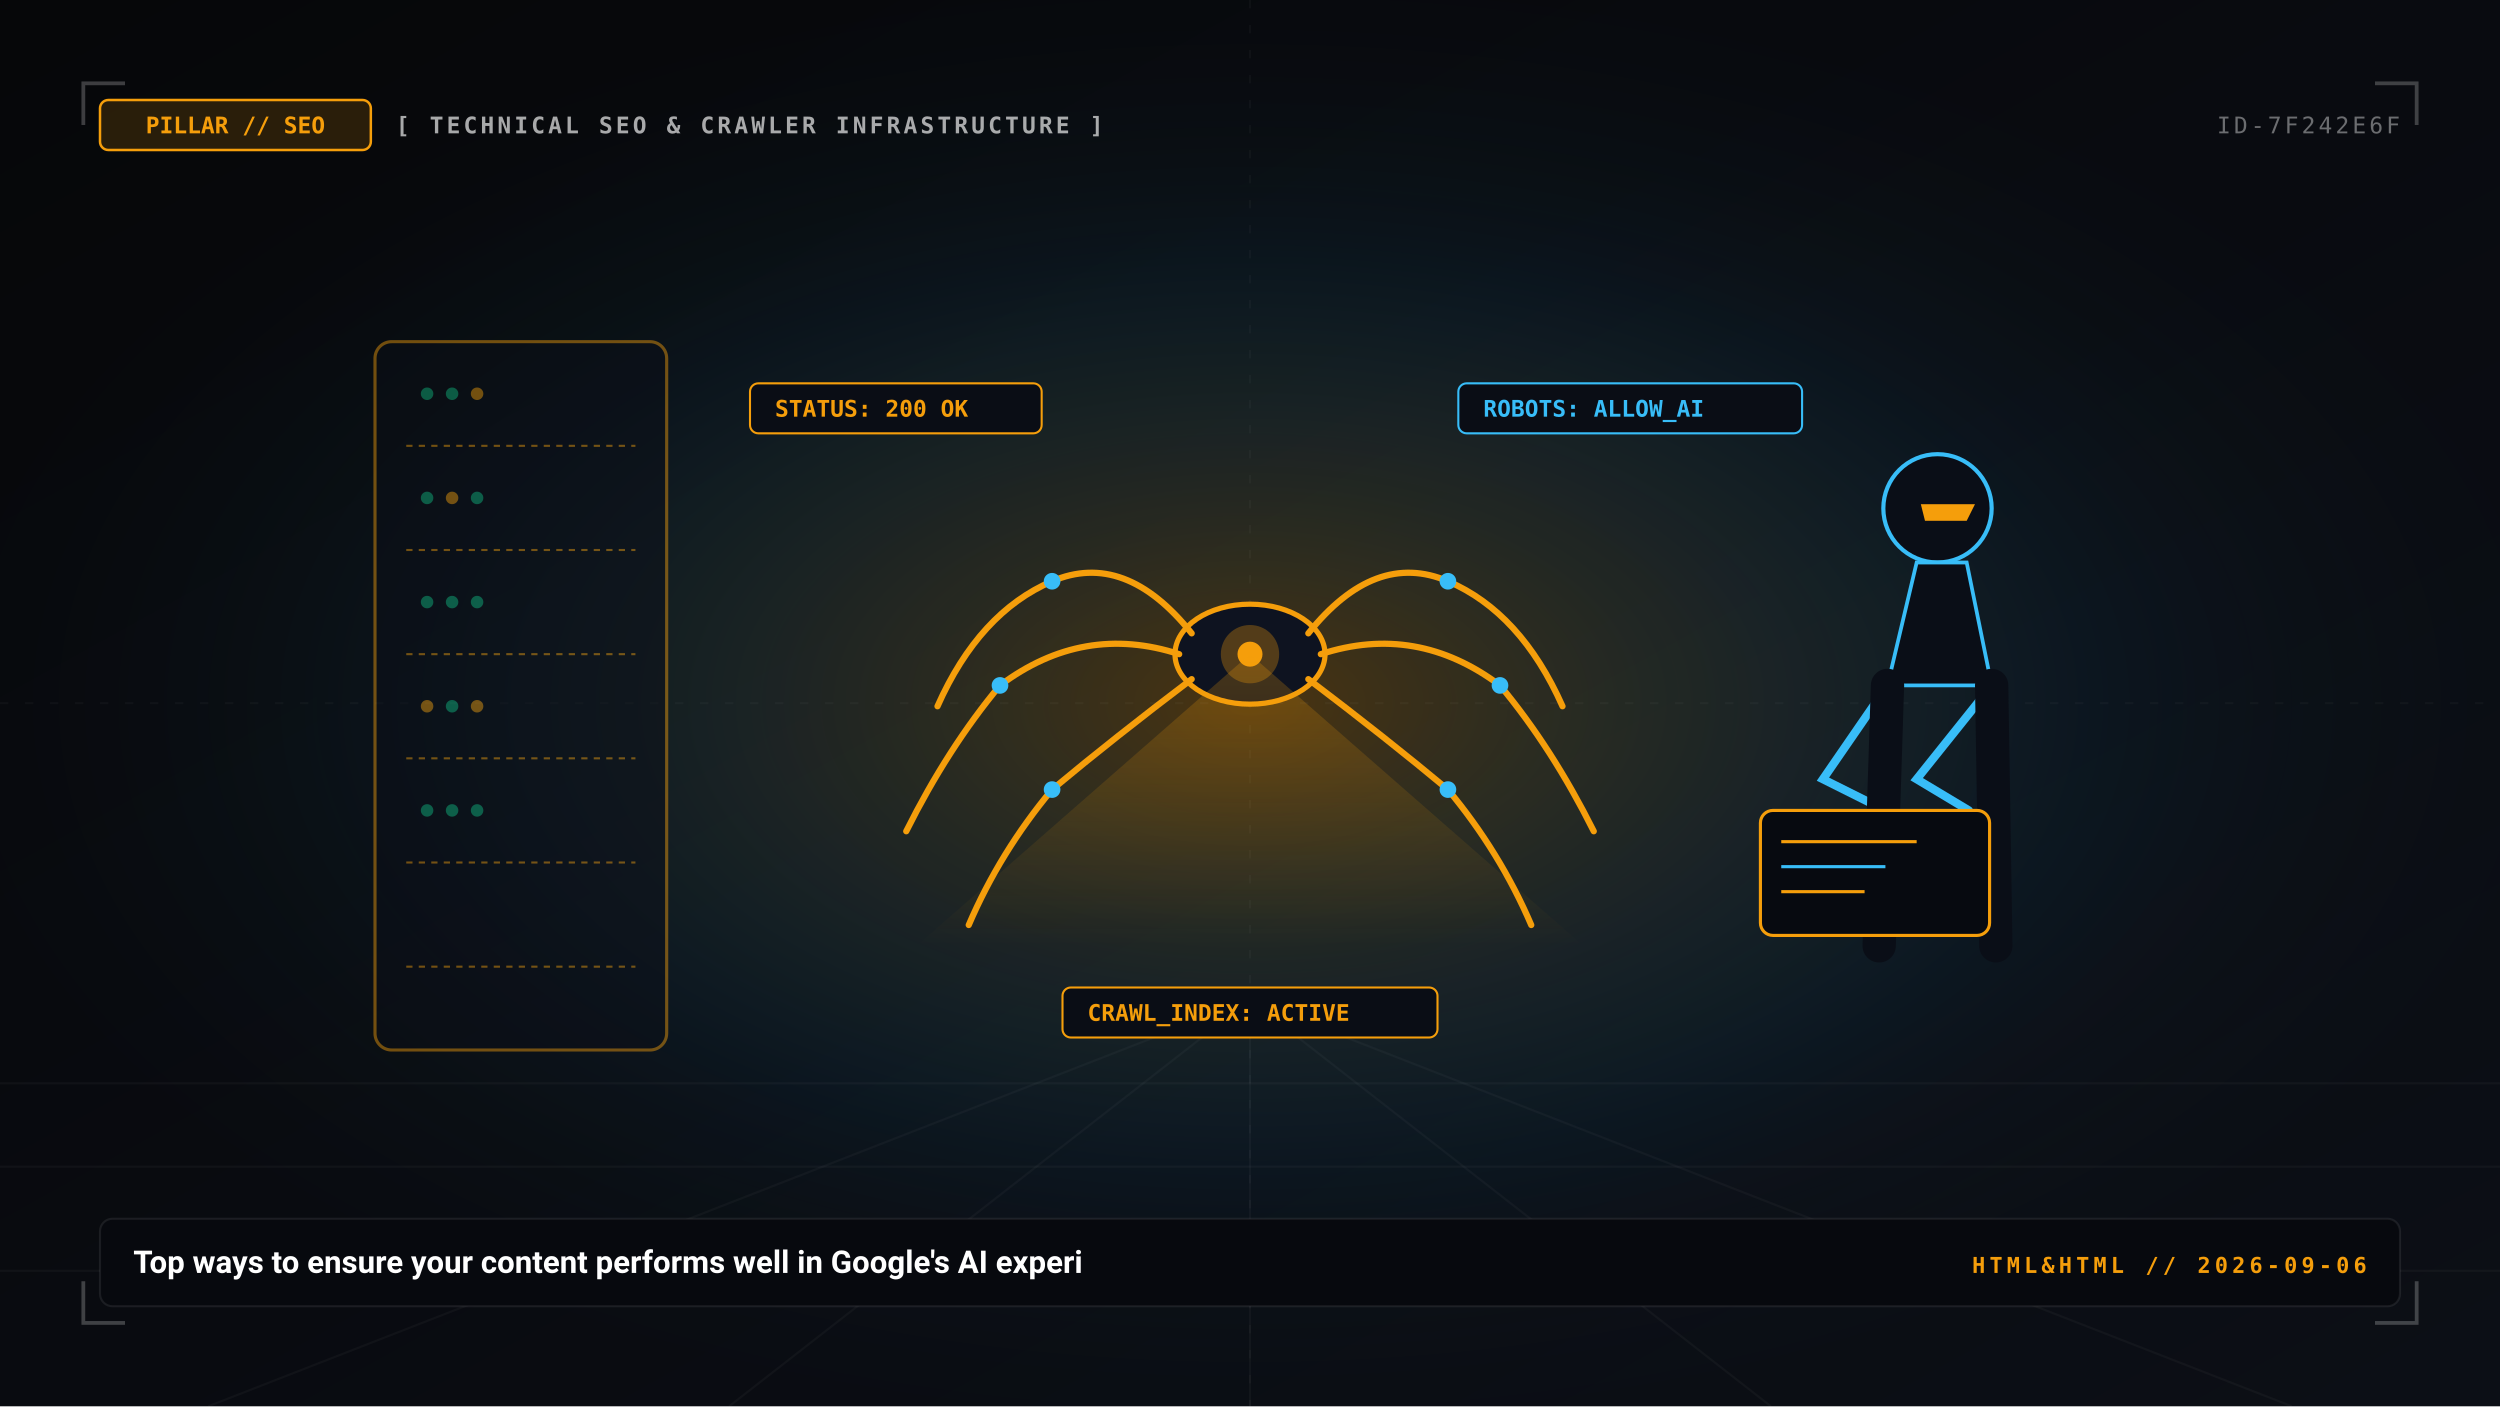
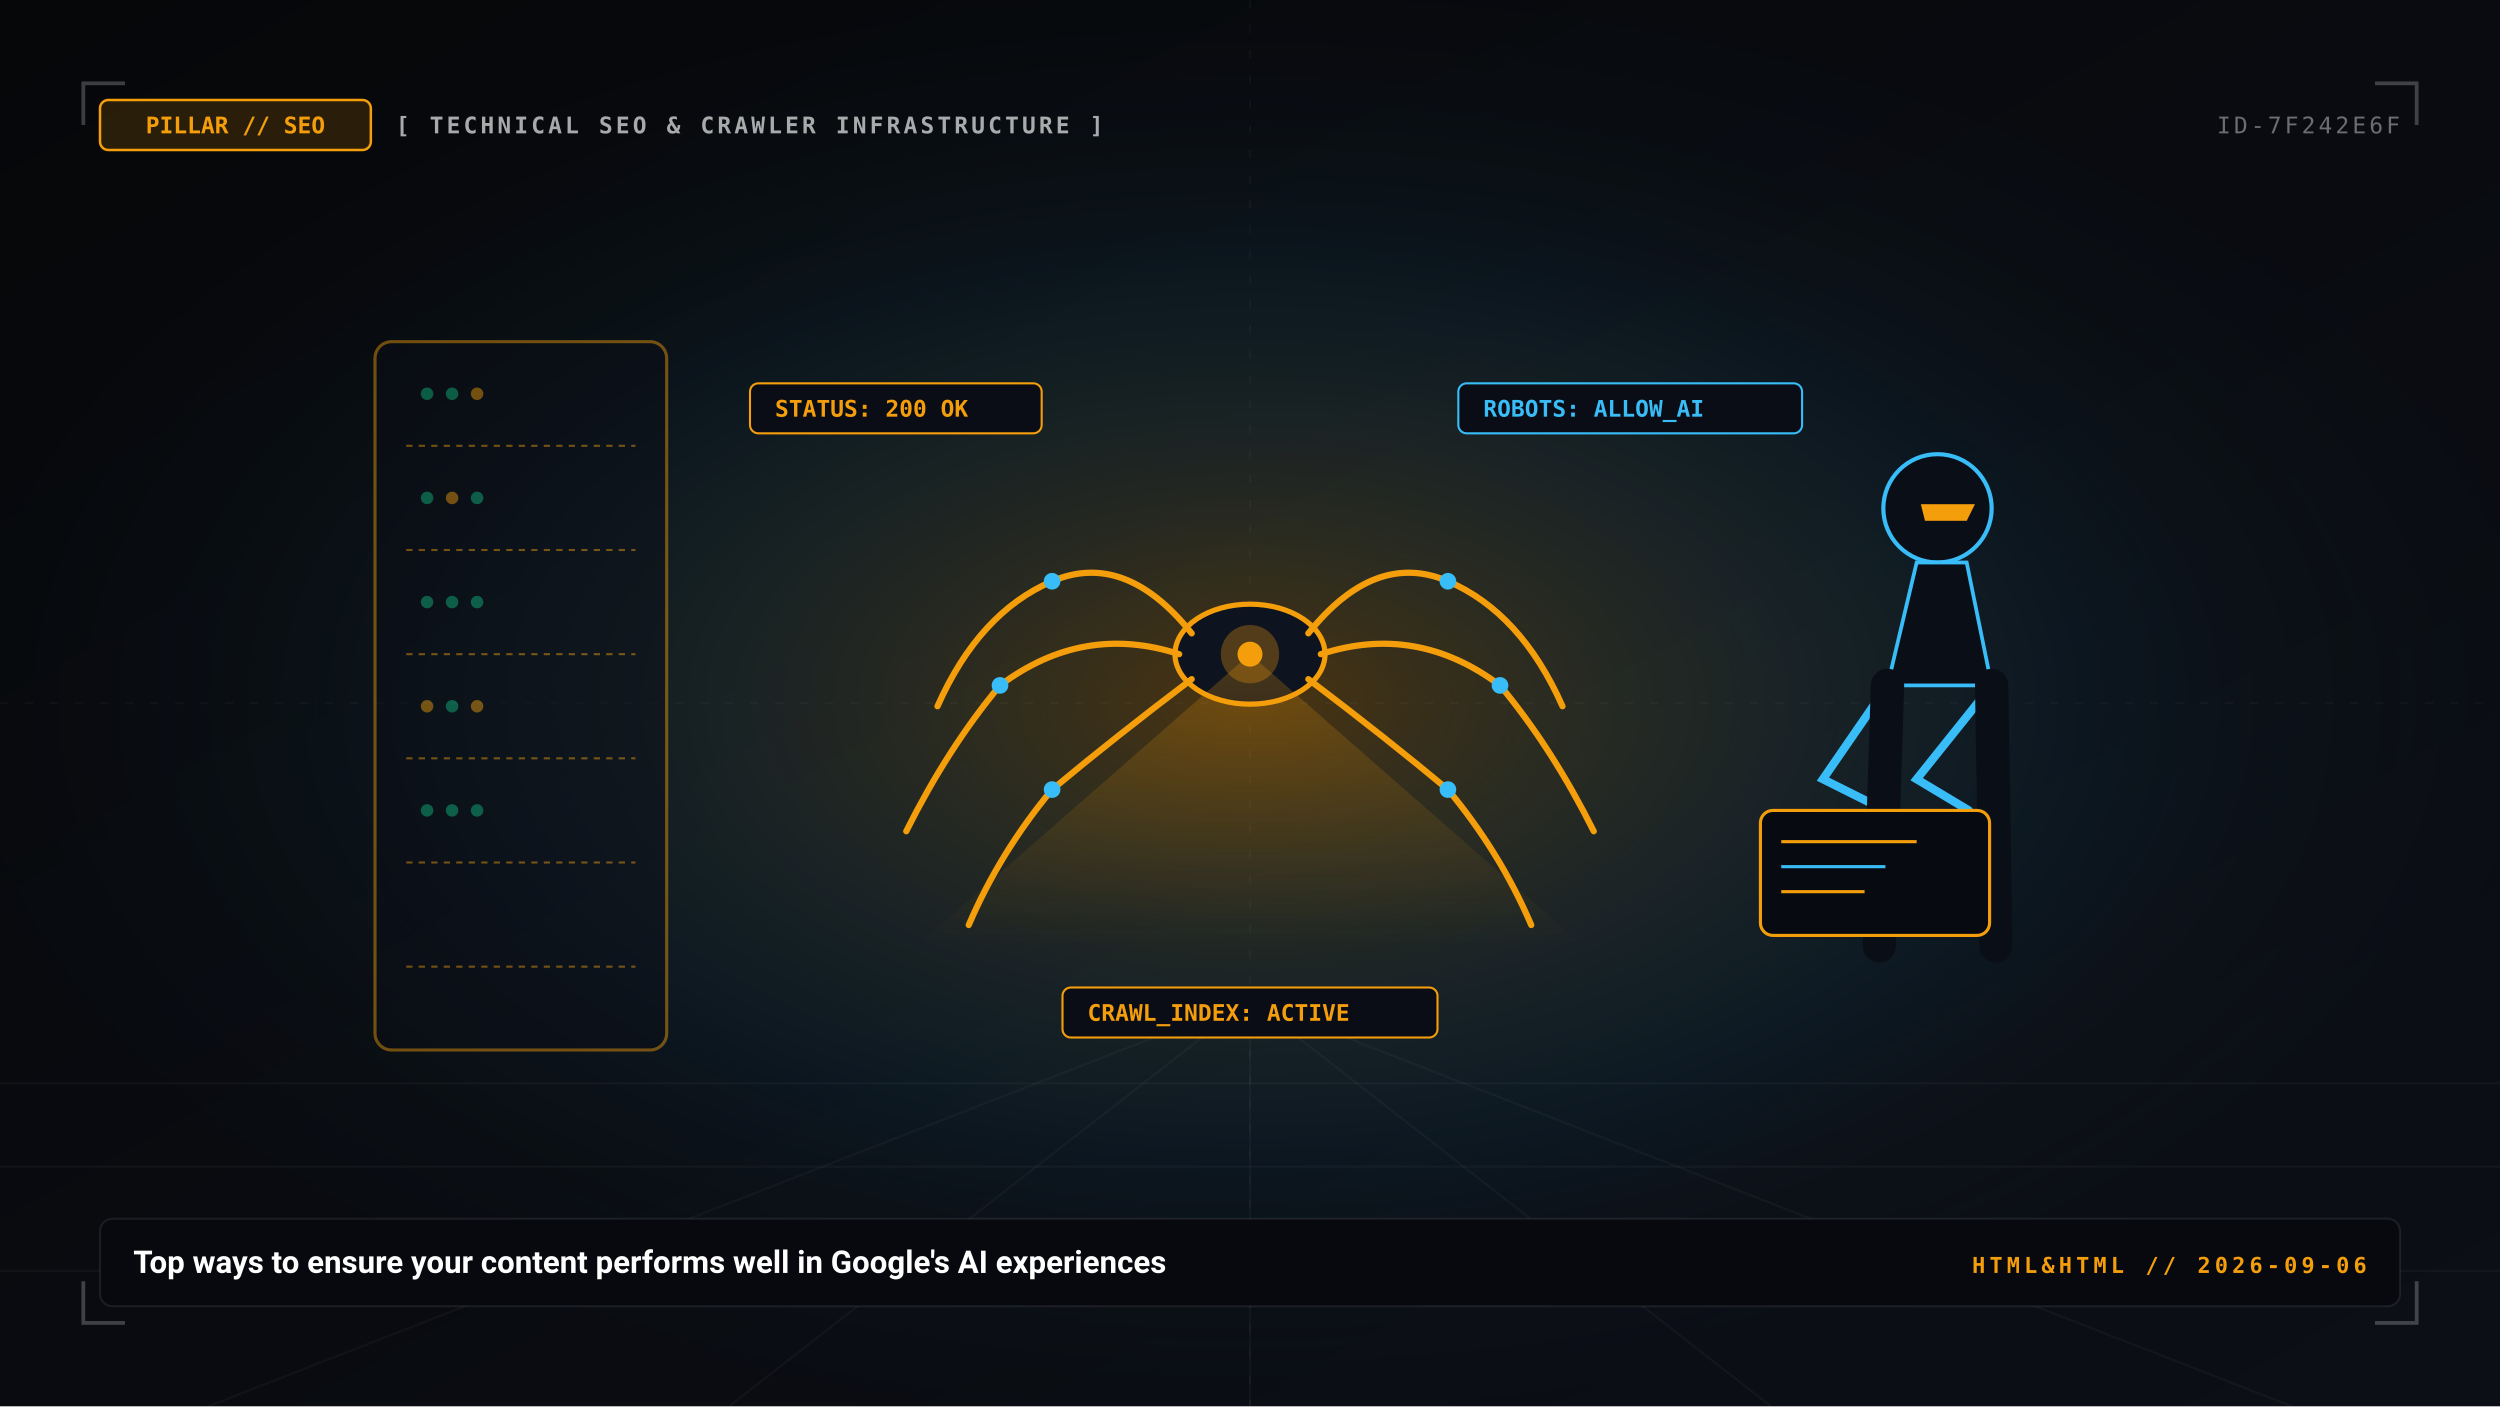
<svg xmlns="http://www.w3.org/2000/svg" viewBox="0 0 1200 675" width="1200" height="675" role="img" aria-labelledby="t-2025-05-01-top-ways-to-ensure-your-content-performs-well-in-g-e970ea1cbd d-2025-05-01-top-ways-to-ensure-your-content-performs-well-in-g-e970ea1cbd">
  <defs>
    <linearGradient id="bg-2025-05-01-top-ways-to-ensure-your-content-performs-well-in-g-e970ea1cbd" x1="0%" y1="0%" x2="100%" y2="100%">
      <stop offset="0%" stop-color="#060709" />
      <stop offset="50%" stop-color="#090B10" />
      <stop offset="100%" stop-color="#0C0F16" />
    </linearGradient>
    <radialGradient id="glow-2025-05-01-top-ways-to-ensure-your-content-performs-well-in-g-e970ea1cbd" cx="50%" cy="50%" r="55%">
      <stop offset="0%" stop-color="#F59E0B" stop-opacity="0.28" />
      <stop offset="60%" stop-color="#38BDF8" stop-opacity="0.06" />
      <stop offset="100%" stop-color="#060709" stop-opacity="0" />
    </radialGradient>
    <radialGradient id="radial-geo" cx="50%" cy="50%" r="50%">
      <stop offset="0%" stop-color="#F59E0B" stop-opacity="0.8" />
      <stop offset="100%" stop-color="#38BDF8" stop-opacity="0.2" />
    </radialGradient>
    <linearGradient id="beam-seo" x1="0%" y1="0%" x2="0%" y2="100%">
      <stop offset="0%" stop-color="#F59E0B" stop-opacity="0.7" />
      <stop offset="100%" stop-color="#F59E0B" stop-opacity="0" />
    </linearGradient>
  </defs>
  <rect width="1200" height="675" fill="url(#bg-2025-05-01-top-ways-to-ensure-your-content-performs-well-in-g-e970ea1cbd)" />
  <rect width="1200" height="675" fill="url(#glow-2025-05-01-top-ways-to-ensure-your-content-performs-well-in-g-e970ea1cbd)" />
  <g stroke="rgba(255,255,255,0.035)" stroke-width="1">
    <line x1="0" y1="520" x2="1200" y2="520" />
    <line x1="0" y1="560" x2="1200" y2="560" />
    <line x1="0" y1="610" x2="1200" y2="610" />
    <line x1="600" y1="480" x2="100" y2="675" />
    <line x1="600" y1="480" x2="350" y2="675" />
    <line x1="600" y1="480" x2="600" y2="675" />
    <line x1="600" y1="480" x2="850" y2="675" />
    <line x1="600" y1="480" x2="1100" y2="675" />
  </g>
  <line x1="0" y1="337.5" x2="1200" y2="337.5" stroke="rgba(255,255,255,0.03)" stroke-width="1" stroke-dasharray="4 8" />
  <line x1="600" y1="0" x2="600" y2="675" stroke="rgba(255,255,255,0.03)" stroke-width="1" stroke-dasharray="4 8" />
  <g id="scene-seo" transform="translate(0, 4)">
    <g opacity="0.45">
      <rect x="180" y="160" width="140" height="340" rx="8" fill="#0A0E17" stroke="#F59E0B" stroke-width="1.5" />
      <line x1="195" y1="210" x2="305" y2="210" stroke="#F59E0B" stroke-width="1" stroke-dasharray="3 3" />
      <line x1="195" y1="260" x2="305" y2="260" stroke="#F59E0B" stroke-width="1" stroke-dasharray="3 3" />
      <line x1="195" y1="310" x2="305" y2="310" stroke="#F59E0B" stroke-width="1" stroke-dasharray="3 3" />
      <line x1="195" y1="360" x2="305" y2="360" stroke="#F59E0B" stroke-width="1" stroke-dasharray="3 3" />
      <line x1="195" y1="410" x2="305" y2="410" stroke="#F59E0B" stroke-width="1" stroke-dasharray="3 3" />
      <line x1="195" y1="460" x2="305" y2="460" stroke="#F59E0B" stroke-width="1" stroke-dasharray="3 3" />
      <circle cx="205" cy="185" r="3" fill="#10B981" />
      <circle cx="217" cy="185" r="3" fill="#10B981" />
      <circle cx="229" cy="185" r="3" fill="#F59E0B" />
      <circle cx="205" cy="235" r="3" fill="#10B981" />
      <circle cx="217" cy="235" r="3" fill="#F59E0B" />
      <circle cx="229" cy="235" r="3" fill="#10B981" />
      <circle cx="205" cy="285" r="3" fill="#10B981" />
      <circle cx="217" cy="285" r="3" fill="#10B981" />
      <circle cx="229" cy="285" r="3" fill="#10B981" />
      <circle cx="205" cy="335" r="3" fill="#F59E0B" />
      <circle cx="217" cy="335" r="3" fill="#10B981" />
      <circle cx="229" cy="335" r="3" fill="#F59E0B" />
      <circle cx="205" cy="385" r="3" fill="#10B981" />
      <circle cx="217" cy="385" r="3" fill="#10B981" />
      <circle cx="229" cy="385" r="3" fill="#10B981" />
    </g>
    <g transform="translate(600, 310)">
      <ellipse cx="0" cy="0" rx="36" ry="24" fill="#0E1320" stroke="#F59E0B" stroke-width="2.5" />
      <circle cx="0" cy="0" r="14" fill="#F59E0B" fill-opacity="0.3" />
      <circle cx="0" cy="0" r="6" fill="#F59E0B" />
      <polygon points="0,0 -160,140 160,140" fill="url(#beam-seo)" opacity="0.35" />
      <path d="M-28,-10 Q-60,-50 -95,-35 Q-130,-20 -150,25" fill="none" stroke="#F59E0B" stroke-width="3" stroke-linecap="round" />
      <path d="M-34,0 Q-80,-15 -120,15 Q-145,45 -165,85" fill="none" stroke="#F59E0B" stroke-width="3" stroke-linecap="round" />
      <path d="M-28,12 Q-65,40 -95,65 Q-120,95 -135,130" fill="none" stroke="#F59E0B" stroke-width="3" stroke-linecap="round" />
      <path d="M28,-10 Q60,-50 95,-35 Q130,-20 150,25" fill="none" stroke="#F59E0B" stroke-width="3" stroke-linecap="round" />
      <path d="M34,0 Q80,-15 120,15 Q145,45 165,85" fill="none" stroke="#F59E0B" stroke-width="3" stroke-linecap="round" />
      <path d="M28,12 Q65,40 95,65 Q120,95 135,130" fill="none" stroke="#F59E0B" stroke-width="3" stroke-linecap="round" />
      <circle cx="-95" cy="-35" r="4" fill="#38BDF8" />
      <circle cx="95" cy="-35" r="4" fill="#38BDF8" />
      <circle cx="-120" cy="15" r="4" fill="#38BDF8" />
      <circle cx="120" cy="15" r="4" fill="#38BDF8" />
      <circle cx="-95" cy="65" r="4" fill="#38BDF8" />
      <circle cx="95" cy="65" r="4" fill="#38BDF8" />
    </g>
    <g transform="translate(930, 240)">
      <circle cx="0" cy="0" r="26" fill="#0A0E17" stroke="#38BDF8" stroke-width="2" />
      <path d="M-8,-2 L18,-2 L14,6 L-6,6 Z" fill="#F59E0B" />
      <path d="M-10,26 L-24,85 L26,85 L14,26 Z" fill="#0A0E17" stroke="#38BDF8" stroke-width="1.8" />
      <path d="M-24,85 L-55,130 L-25,145" fill="none" stroke="#38BDF8" stroke-width="4" stroke-linecap="round" />
      <path d="M26,85 L-10,130 L15,145" fill="none" stroke="#38BDF8" stroke-width="4" stroke-linecap="round" />
      <path d="M-24,85 L-28,210 M26,85 L28,210" stroke="#0A0E17" stroke-width="16" stroke-linecap="round" />
      <rect x="-85" y="145" width="110" height="60" rx="6" fill="#070A10" stroke="#F59E0B" stroke-width="1.5" />
      <line x1="-75" y1="160" x2="-10" y2="160" stroke="#F59E0B" stroke-width="1.5" />
      <line x1="-75" y1="172" x2="-25" y2="172" stroke="#38BDF8" stroke-width="1.5" />
      <line x1="-75" y1="184" x2="-35" y2="184" stroke="#F59E0B" stroke-width="1.5" />
    </g>
    <g font-family="ui-monospace,Menlo,monospace" font-size="11" font-weight="700">
      <rect x="360" y="180" width="140" height="24" rx="4" fill="#0A0D15" stroke="#F59E0B" stroke-width="1" />
      <text x="372" y="196" fill="#F59E0B">STATUS: 200 OK</text>
      <rect x="700" y="180" width="165" height="24" rx="4" fill="#0A0D15" stroke="#38BDF8" stroke-width="1" />
      <text x="712" y="196" fill="#38BDF8">ROBOTS: ALLOW_AI</text>
      <rect x="510" y="470" width="180" height="24" rx="4" fill="#0A0D15" stroke="#F59E0B" stroke-width="1" />
      <text x="522" y="486" fill="#F59E0B">CRAWL_INDEX: ACTIVE</text>
    </g>
  </g>
  <path d="M40 60 V40 H60 M1140 40 H1160 V60 M1160 615 V635 H1140 M60 635 H40 V615" stroke="rgba(255,255,255,0.22)" stroke-width="1.8" fill="none" />
  <rect x="48" y="48" width="130" height="24" rx="4" fill="#F59E0B" fill-opacity="0.15" stroke="#F59E0B" stroke-width="1.2" />
  <text x="113" y="64" font-family="ui-monospace,Menlo,monospace" font-size="11" font-weight="900" text-anchor="middle" fill="#F59E0B">PILLAR // SEO</text>
  <text x="190" y="64" font-family="ui-monospace,Menlo,monospace" font-size="11" font-weight="700" letter-spacing="1.5" fill="rgba(255,255,255,0.65)">[ TECHNICAL SEO &amp; CRAWLER INFRASTRUCTURE ]</text>
  <text x="1152" y="64" font-family="ui-monospace,Menlo,monospace" font-size="11" text-anchor="end" letter-spacing="1.5" fill="rgba(255,255,255,0.4)">ID-7F242E6F</text>
  <rect x="48" y="585" width="1104" height="42" rx="6" fill="#07090E" stroke="rgba(255,255,255,0.08)" stroke-width="1" />
-   <text x="64" y="611" font-family="-apple-system,BlinkMacSystemFont,Segoe UI,Roboto,sans-serif" font-size="15" font-weight="700" fill="#FFFFFF">Top ways to ensure your content performs well in Google's AI experi</text>
+   <text x="64" y="611" font-family="-apple-system,BlinkMacSystemFont,Segoe UI,Roboto,sans-serif" font-size="15" font-weight="700" fill="#FFFFFF">Top ways to ensure your content performs well in Google's AI experiences</text>
  <text x="1136" y="611" font-family="ui-monospace,Menlo,monospace" font-size="10.5" font-weight="700" text-anchor="end" letter-spacing="2" fill="#F59E0B">HTML&amp;HTML // 2026-09-06</text>
</svg>
